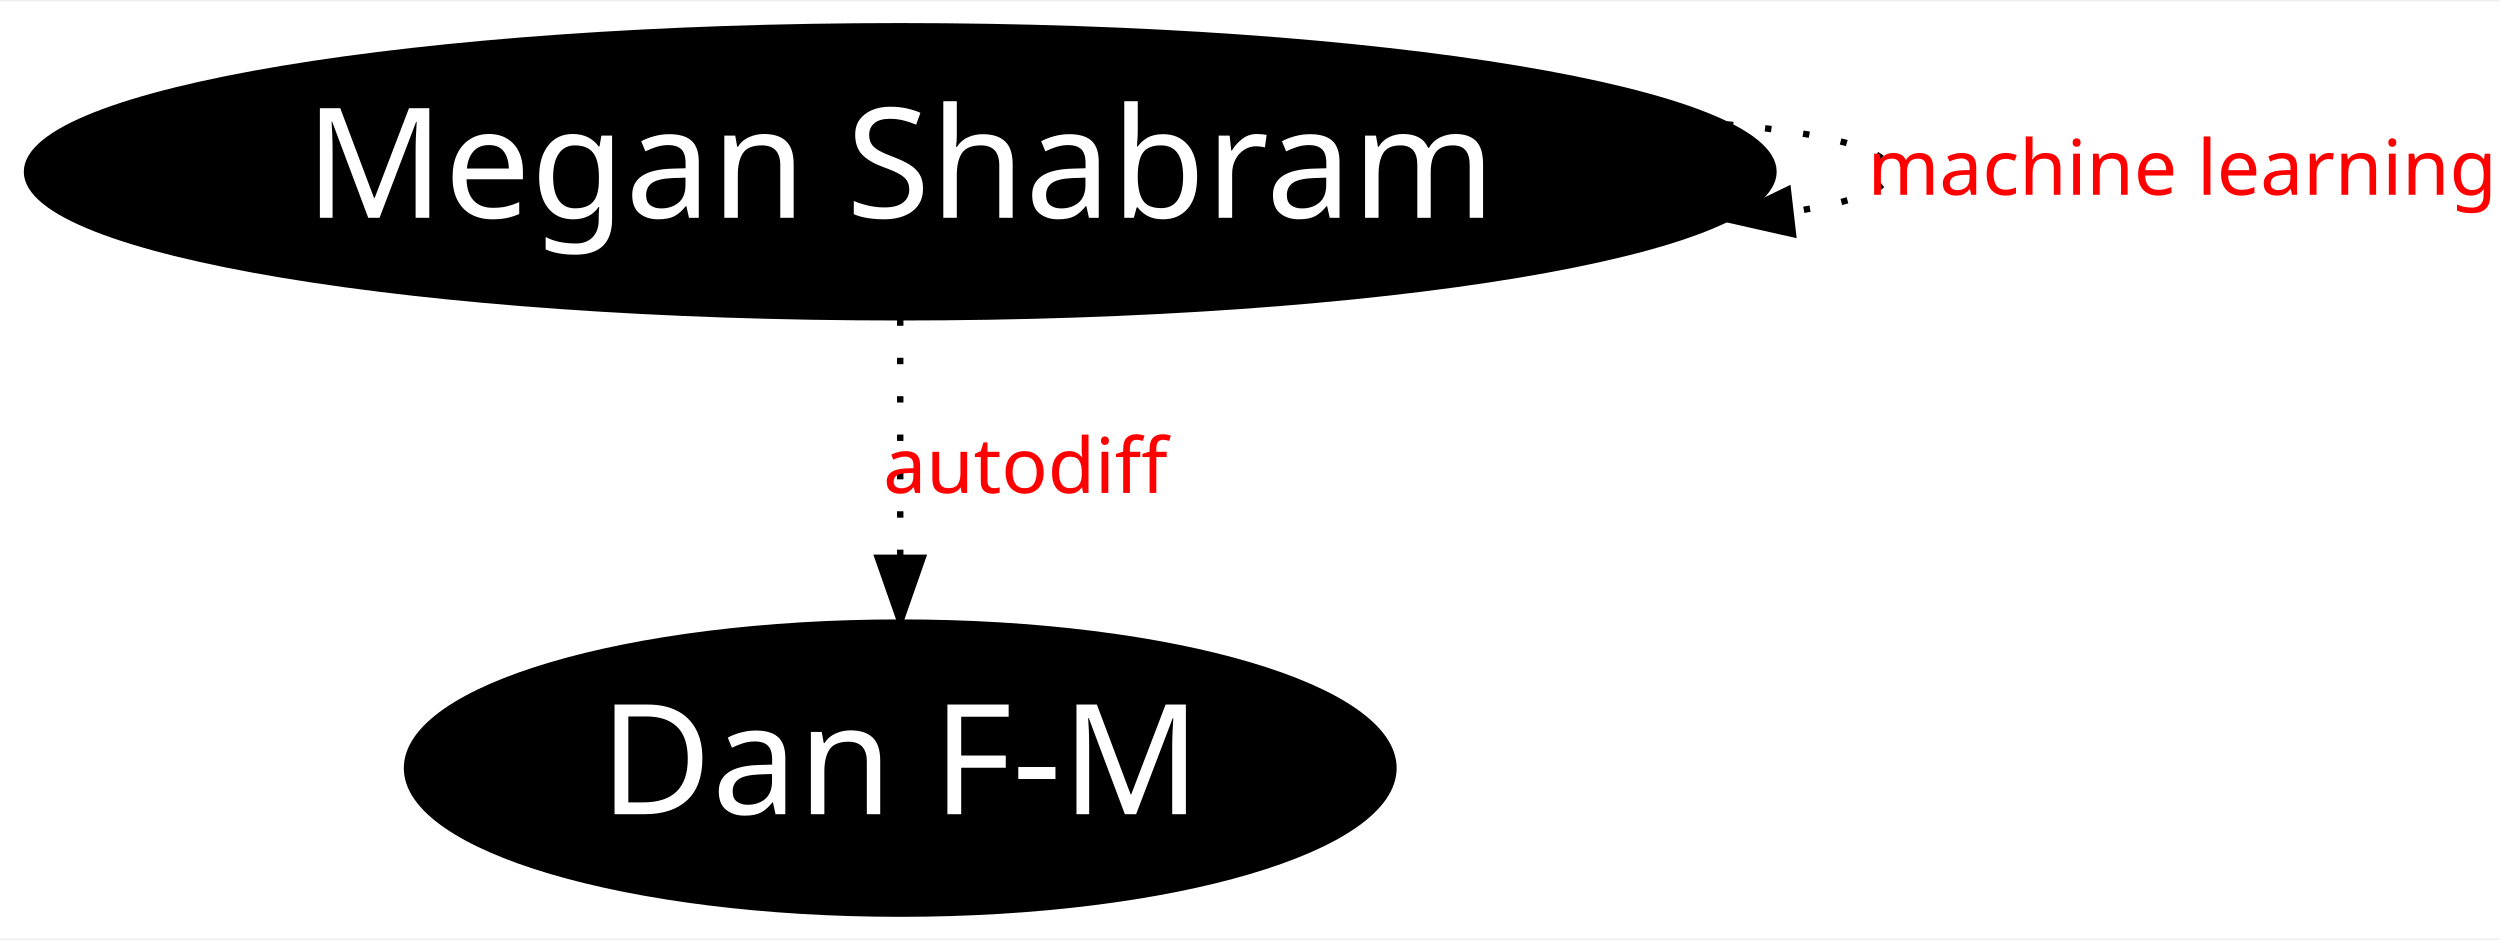
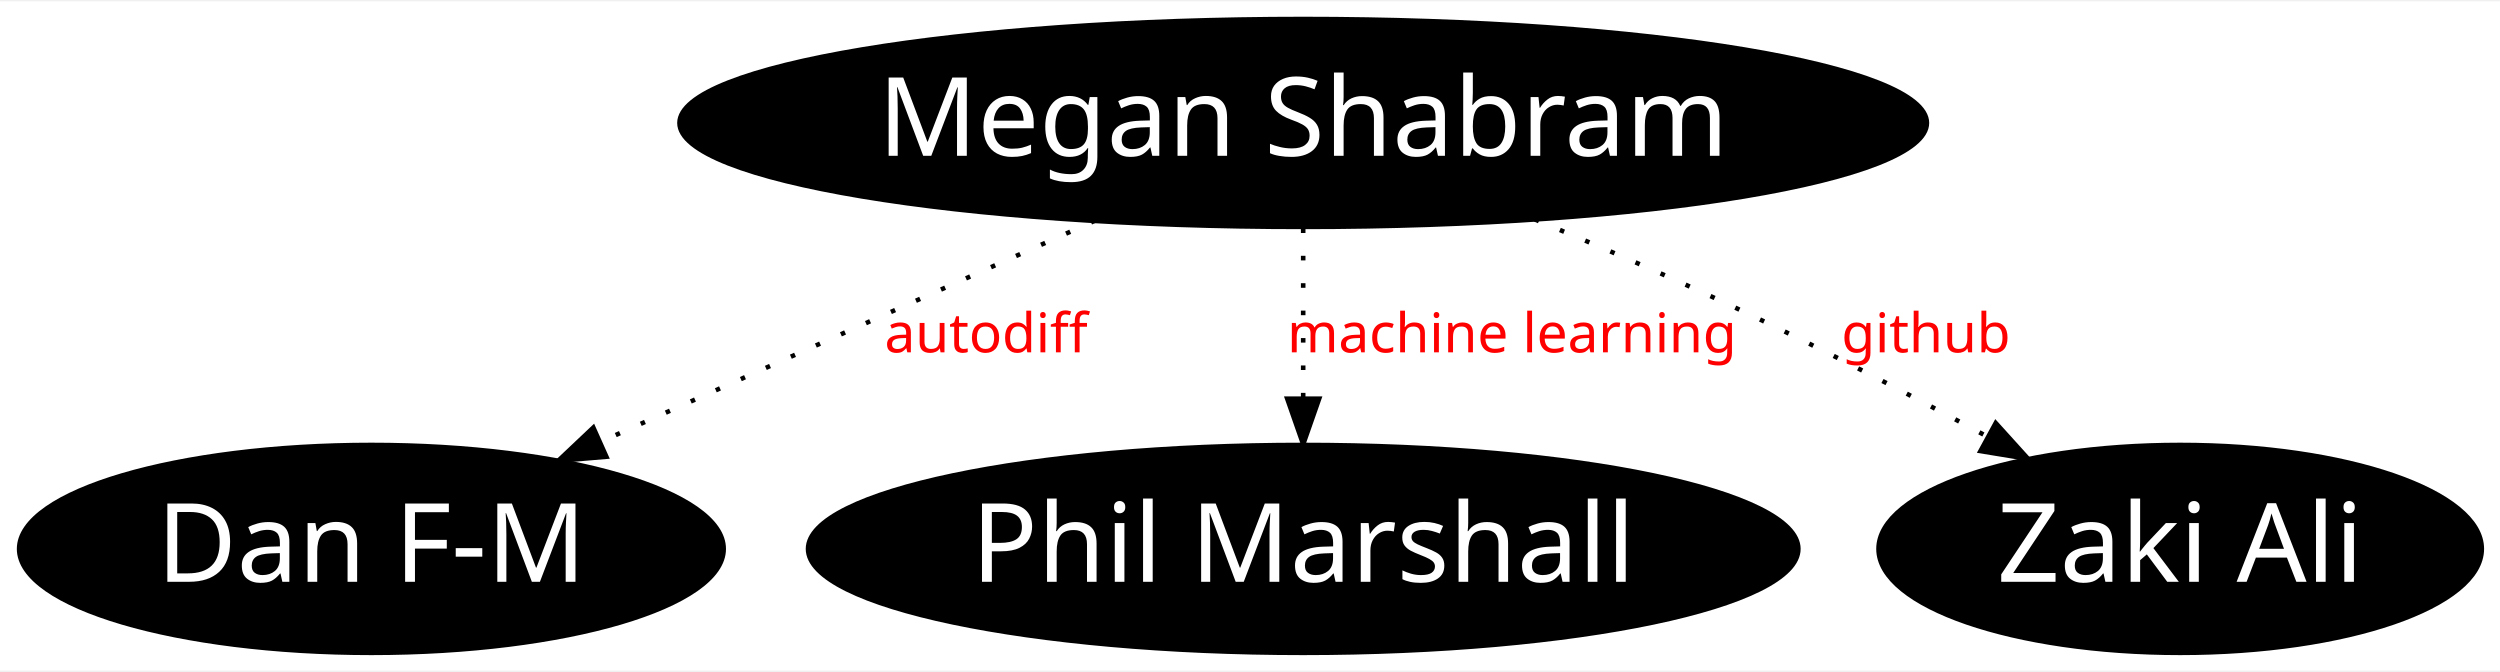
- <svg xmlns="http://www.w3.org/2000/svg" width="391pt" height="147pt" viewBox="0.00 0.00 390.95 146.51">
+ <svg xmlns="http://www.w3.org/2000/svg" width="547pt" height="147pt" viewBox="0.00 0.00 547.34 146.51">
  <g id="graph0" class="graph" transform="scale(1 1) rotate(0) translate(4 142.51)">
-     <polygon fill="white" stroke="none" points="-4,4 -4,-142.51 386.945,-142.51 386.945,4 -4,4" />
+     <polygon fill="white" stroke="none" points="-4,4 -4,-142.51 543.336,-142.51 543.336,4 -4,4" />
    <g id="node1" class="node">
-       <ellipse fill="black" stroke="black" cx="136.778" cy="-115.882" rx="136.557" ry="22.756" />
-       <text text-anchor="middle" x="136.778" y="-108.682" font-family="sans-serif" font-size="24.00" fill="white">Megan Shabram</text>
+       <ellipse fill="black" stroke="black" cx="281.315" cy="-115.882" rx="136.557" ry="22.756" />
+       <text text-anchor="middle" x="281.315" y="-108.682" font-family="sans-serif" font-size="24.00" fill="white">Megan Shabram</text>
+     </g>
+     <g id="node2" class="node">
+       <ellipse fill="black" stroke="black" cx="77.315" cy="-22.627" rx="77.13" ry="22.756" />
+       <text text-anchor="middle" x="77.315" y="-15.427" font-family="sans-serif" font-size="24.00" fill="white">Dan F-M</text>
    </g>
    <g id="edge1" class="edge">
-       <path fill="none" stroke="black" stroke-dasharray="1,5" d="M266.05,-123.294C281.48,-121.947 291.556,-119.476 291.556,-115.882 291.556,-113.159 285.77,-111.08 276.251,-109.647" />
-       <polygon fill="black" stroke="black" points="276.385,-106.139 266.05,-108.47 275.583,-113.093 276.385,-106.139" />
-       <text text-anchor="middle" x="337.251" y="-112.282" font-family="sans-serif" font-size="12.00" fill="red">machine learning</text>
+       <path fill="none" stroke="black" stroke-dasharray="1,5" d="M235.787,-94.516C203.724,-80.174 160.789,-60.968 127.697,-46.165" />
+       <polygon fill="black" stroke="black" points="128.762,-42.807 118.205,-41.919 125.904,-49.197 128.762,-42.807" />
+       <text text-anchor="middle" x="211.891" y="-65.655" font-family="sans-serif" font-size="12.00" fill="red">autodiff</text>
    </g>
-     <g id="node2" class="node">
-       <ellipse fill="black" stroke="black" cx="136.778" cy="-22.627" rx="77.13" ry="22.756" />
-       <text text-anchor="middle" x="136.778" y="-15.427" font-family="sans-serif" font-size="24.00" fill="white">Dan F-M</text>
+     <g id="node3" class="node">
+       <ellipse fill="black" stroke="black" cx="281.315" cy="-22.627" rx="108.411" ry="22.756" />
+       <text text-anchor="middle" x="281.315" y="-15.427" font-family="sans-serif" font-size="24.00" fill="white">Phil Marshall</text>
    </g>
    <g id="edge2" class="edge">
-       <path fill="none" stroke="black" stroke-dasharray="1,5" d="M136.778,-92.792C136.778,-81.695 136.778,-68.04 136.778,-55.803" />
-       <polygon fill="black" stroke="black" points="140.278,-55.514 136.778,-45.514 133.278,-55.514 140.278,-55.514" />
-       <text text-anchor="middle" x="156.354" y="-65.655" font-family="sans-serif" font-size="12.00" fill="red">autodiff</text>
+       <path fill="none" stroke="black" stroke-dasharray="1,5" d="M281.315,-92.792C281.315,-81.695 281.315,-68.04 281.315,-55.803" />
+       <polygon fill="black" stroke="black" points="284.815,-55.514 281.315,-45.514 277.815,-55.514 284.815,-55.514" />
+       <text text-anchor="middle" x="327.009" y="-65.655" font-family="sans-serif" font-size="12.00" fill="red">machine learning</text>
+     </g>
+     <g id="node4" class="node">
+       <ellipse fill="black" stroke="black" cx="473.315" cy="-22.627" rx="66.041" ry="22.756" />
+       <text text-anchor="middle" x="473.315" y="-15.427" font-family="sans-serif" font-size="24.00" fill="white">Zaki Ali</text>
+     </g>
+     <g id="edge3" class="edge">
+       <path fill="none" stroke="black" stroke-dasharray="1,5" d="M331.992,-94.777C346.434,-88.769 362.101,-81.984 376.315,-75.255 394.5,-66.646 414.166,-56.367 431.005,-47.257" />
+       <polygon fill="black" stroke="black" points="432.935,-50.191 440.042,-42.333 429.586,-44.044 432.935,-50.191" />
+       <text text-anchor="middle" x="417.663" y="-65.655" font-family="sans-serif" font-size="12.00" fill="red">github</text>
    </g>
  </g>
</svg>
